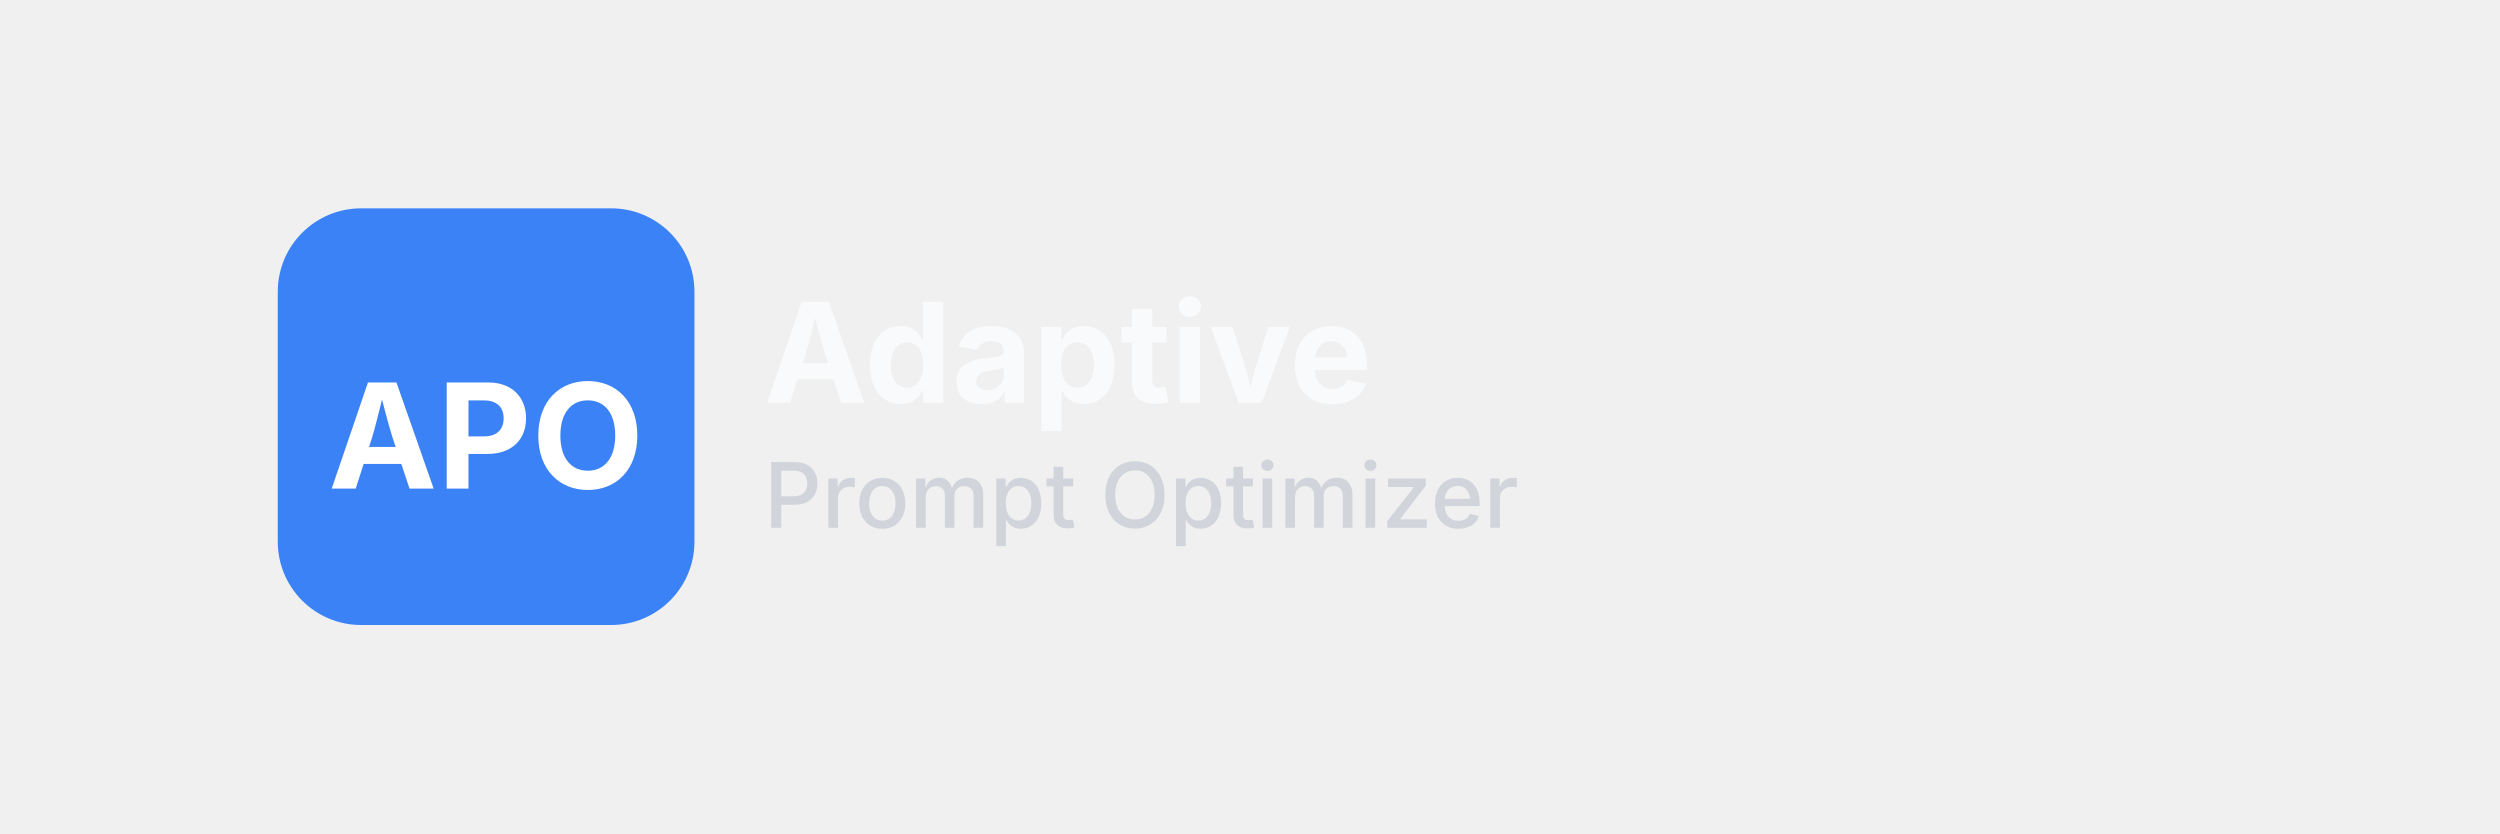
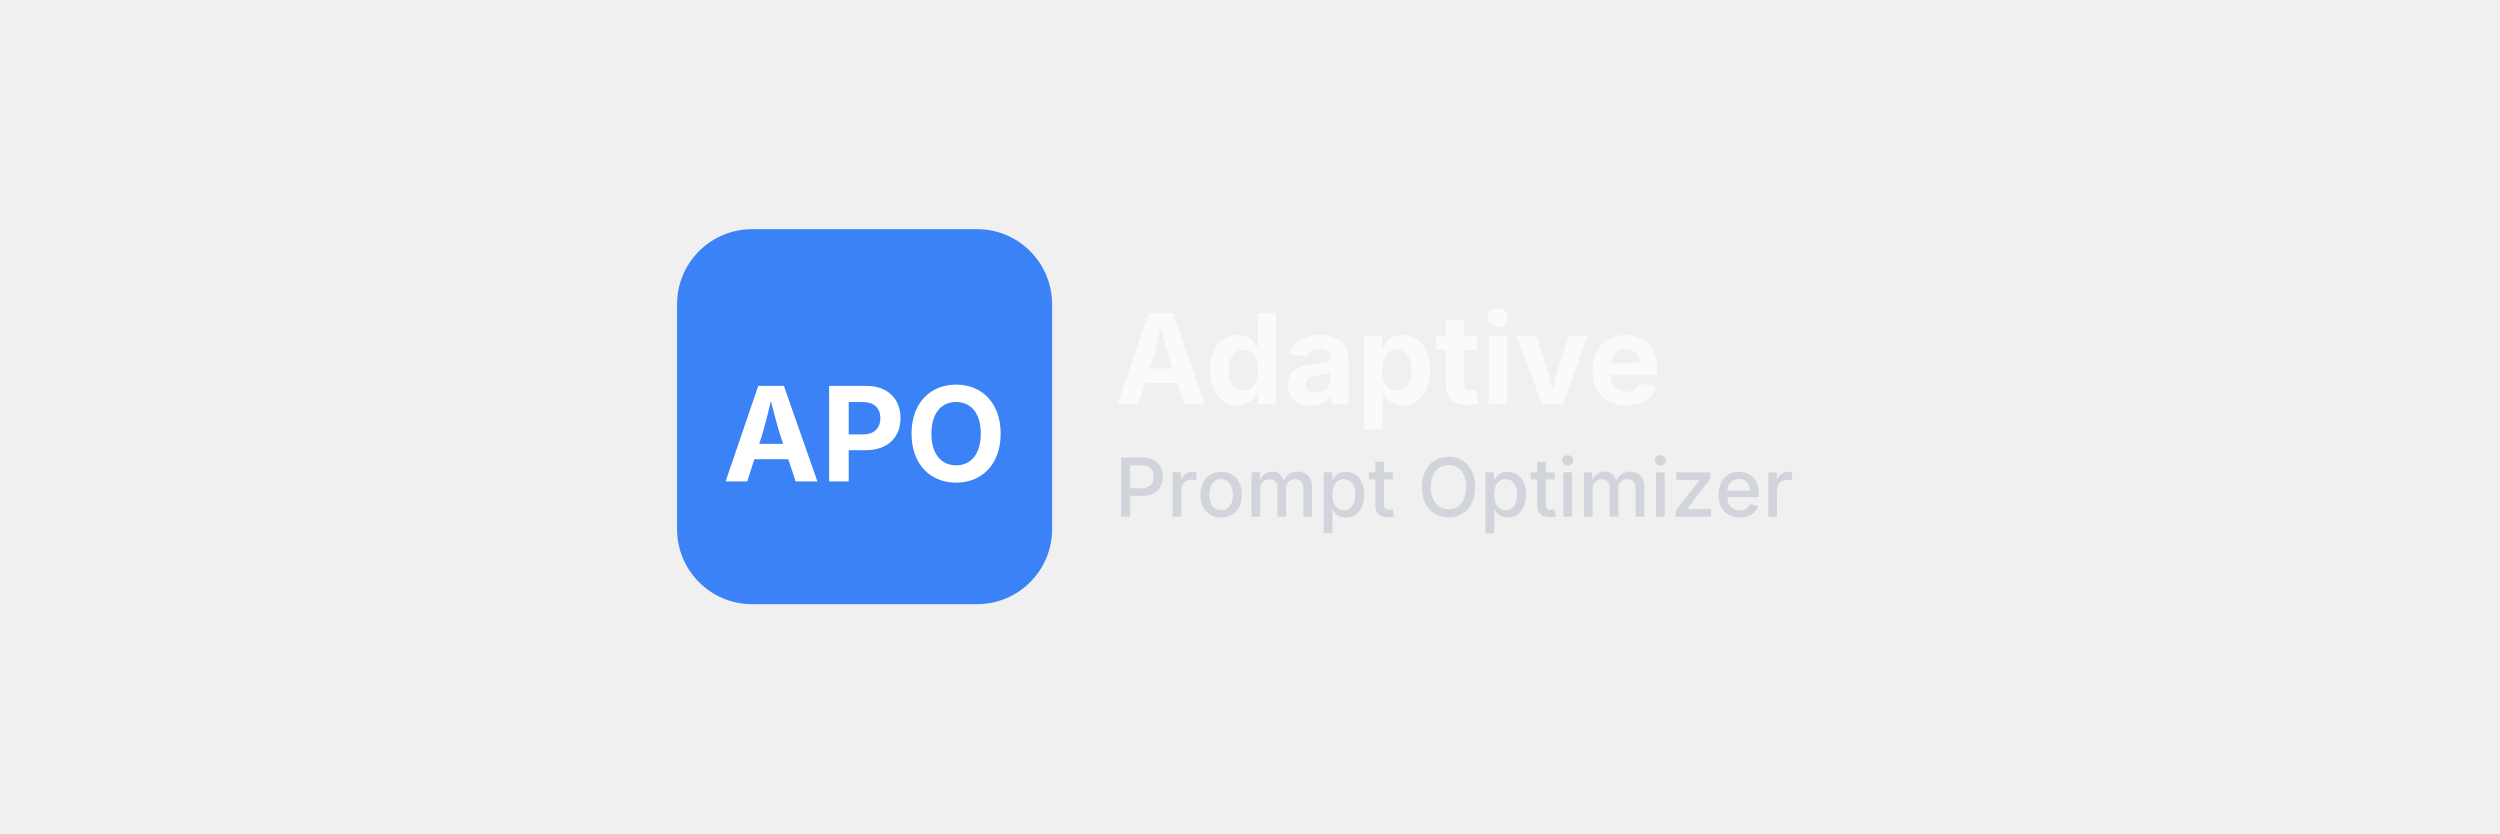
<svg xmlns="http://www.w3.org/2000/svg" width="720" height="240" viewBox="0 0 720 240" fill="none">
  <rect width="720" height="240" fill="none" />
-   <g transform="translate(360,120)" text-rendering="geometricPrecision">
-     <g transform="translate(-80,0)">
-       <rect x="-200" y="-60" width="120" height="120" rx="24" fill="#3B82F6" />
-       <text x="-140" y="5" text-anchor="middle" dominant-baseline="middle" font-family="Inter, system-ui, -apple-system, 'Segoe UI', Roboto, Helvetica, Arial, sans-serif" font-weight="700" font-size="42" fill="#FFFFFF">APO</text>
-       <g transform="translate(-60,0)">
-         <text x="0" y="-4" font-family="Inter, system-ui, -apple-system, 'Segoe UI', Roboto, Helvetica, Arial, sans-serif" font-weight="700" font-size="40" fill="#F9FAFB">Adaptive</text>
-         <text x="0" y="32" font-family="Inter, system-ui, -apple-system, 'Segoe UI', Roboto, Helvetica, Arial, sans-serif" font-weight="500" font-size="26" fill="#D1D5DB">Prompt Optimizer</text>
-       </g>
+   <g transform="translate(375,120) scale(0.9)" text-rendering="geometricPrecision">
+     <rect x="-200" y="-60" width="120" height="120" rx="24" fill="#3B82F6" />
+     <text x="-140" y="5" text-anchor="middle" dominant-baseline="middle" font-family="Inter, system-ui, -apple-system, 'Segoe UI', Roboto, Helvetica, Arial, sans-serif" font-weight="700" font-size="42" fill="#FFFFFF">APO</text>
+     <g transform="translate(-60,0)">
+       <text x="0" y="-4" font-family="Inter, system-ui, -apple-system, 'Segoe UI', Roboto, Helvetica, Arial, sans-serif" font-weight="700" font-size="40" fill="#F9FAFB">Adaptive</text>
+       <text x="0" y="32" font-family="Inter, system-ui, -apple-system, 'Segoe UI', Roboto, Helvetica, Arial, sans-serif" font-weight="500" font-size="26" fill="#D1D5DB">Prompt Optimizer</text>
    </g>
  </g>
</svg>
